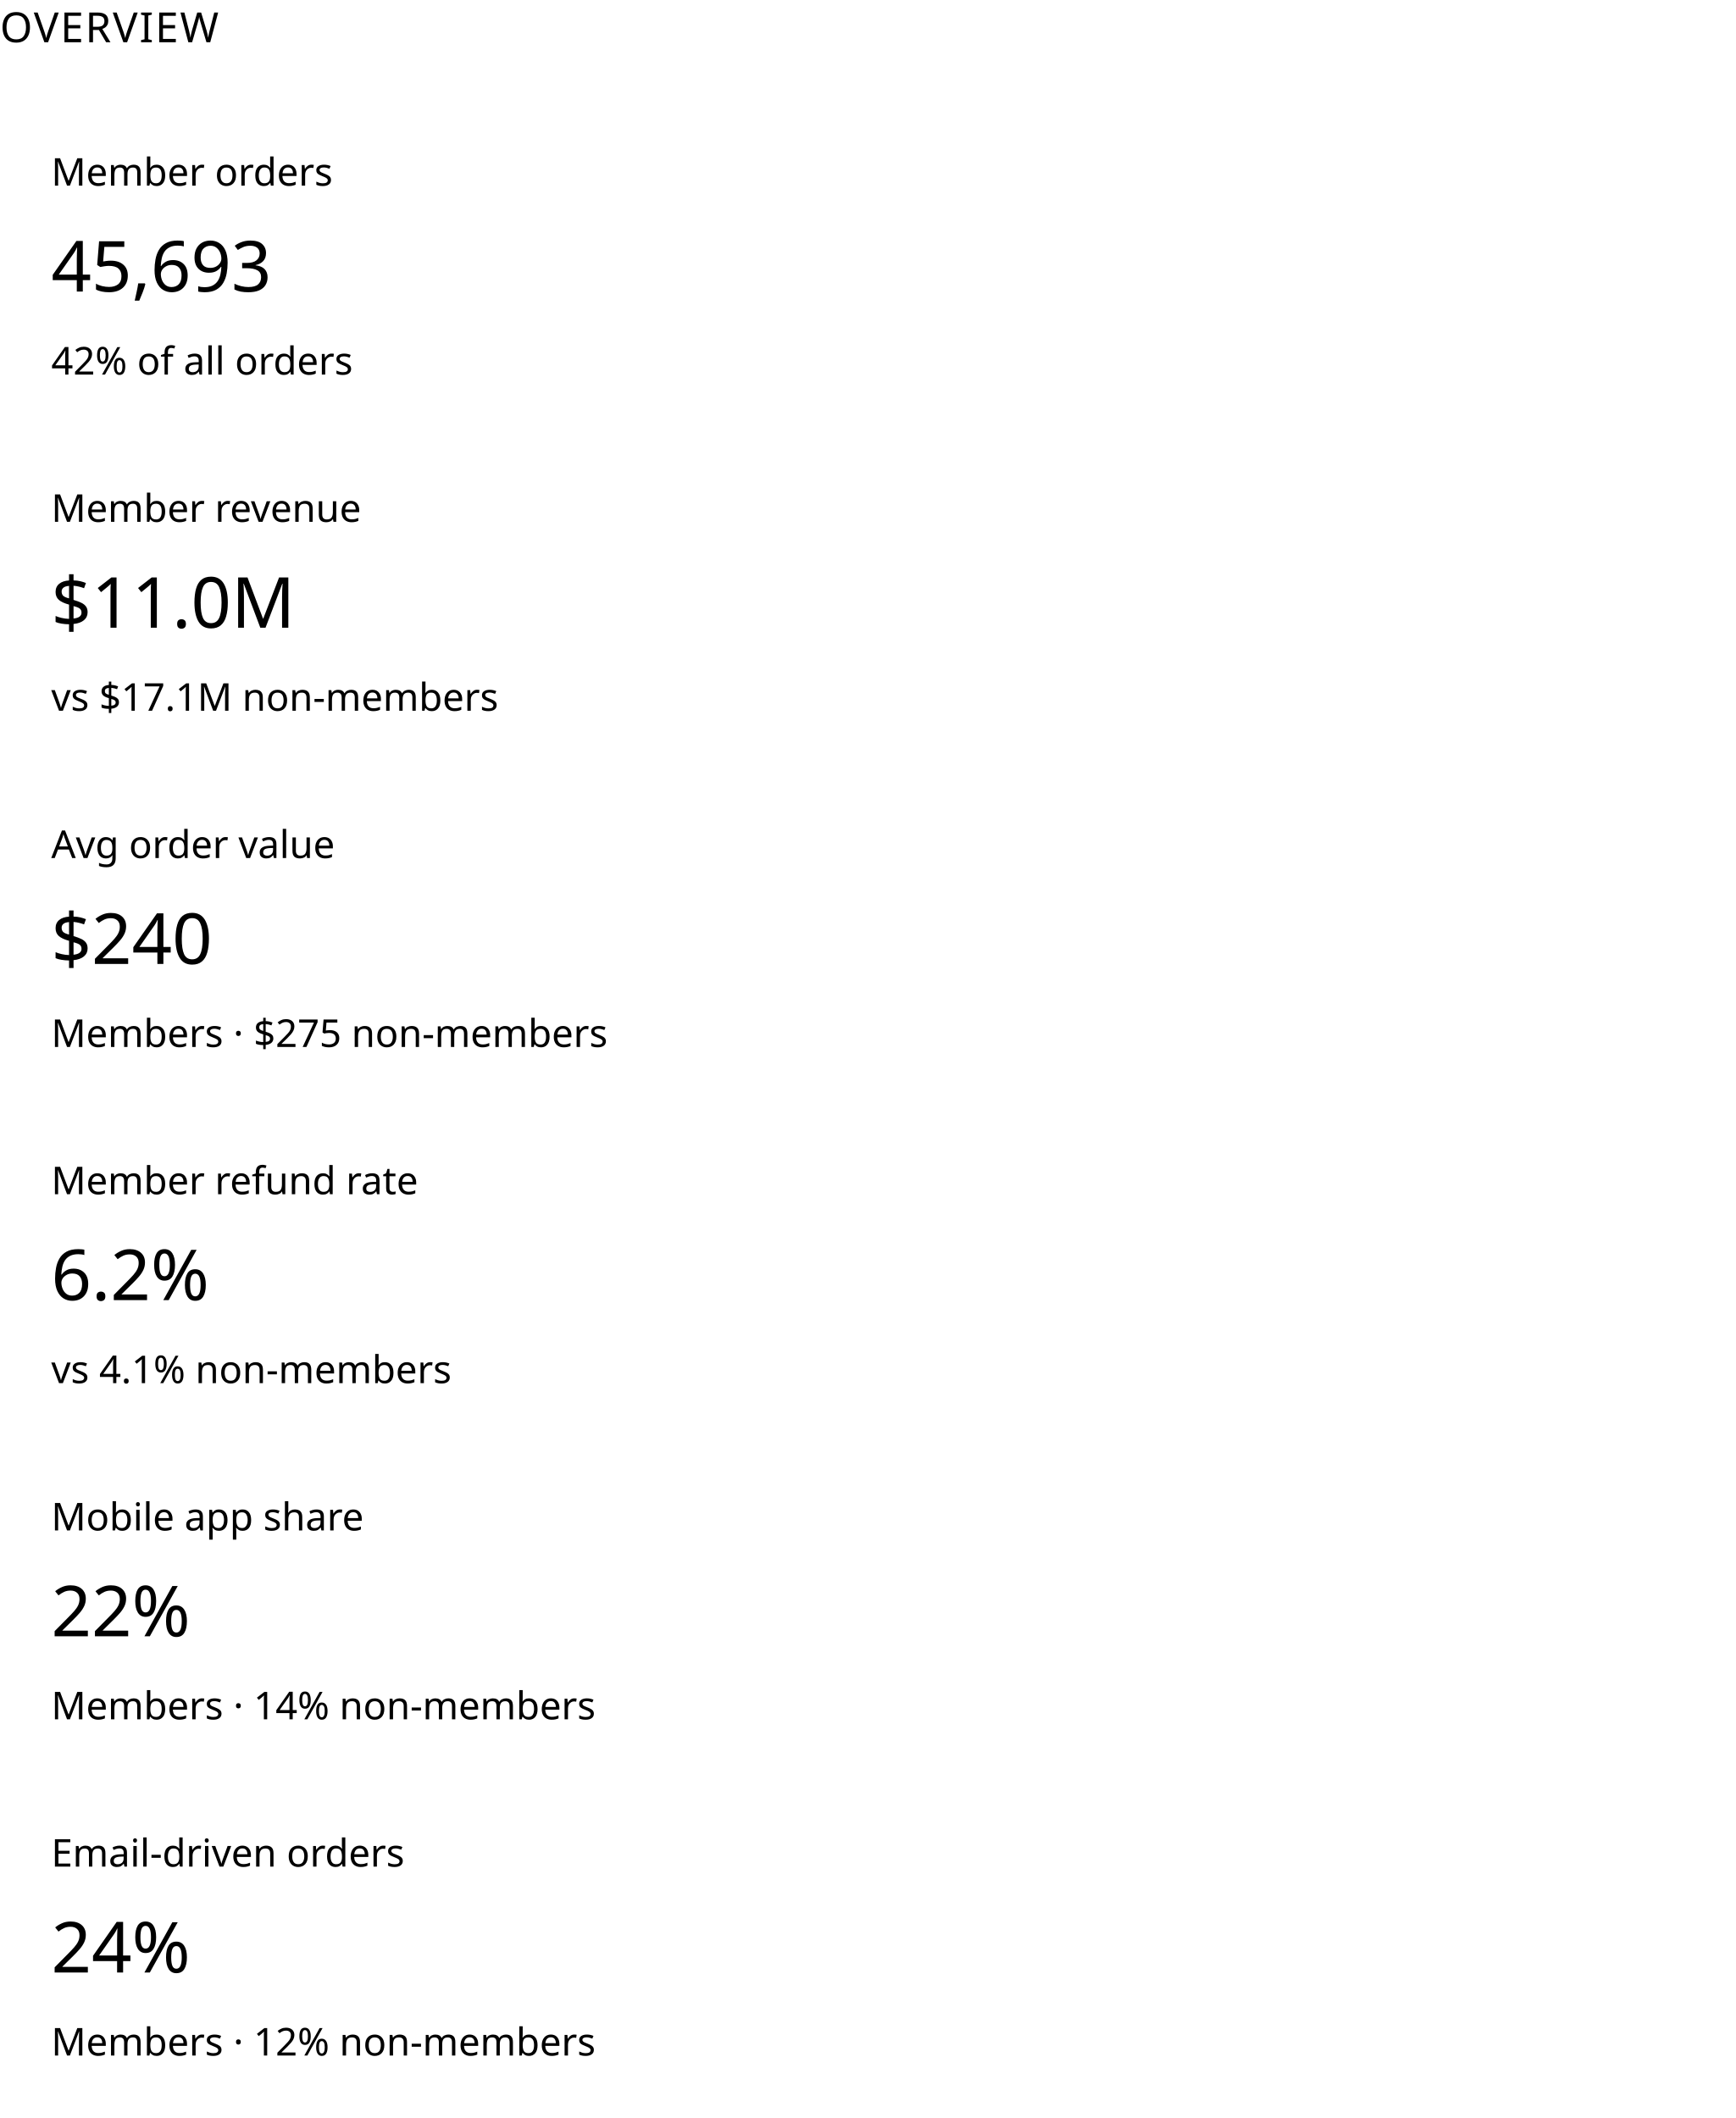
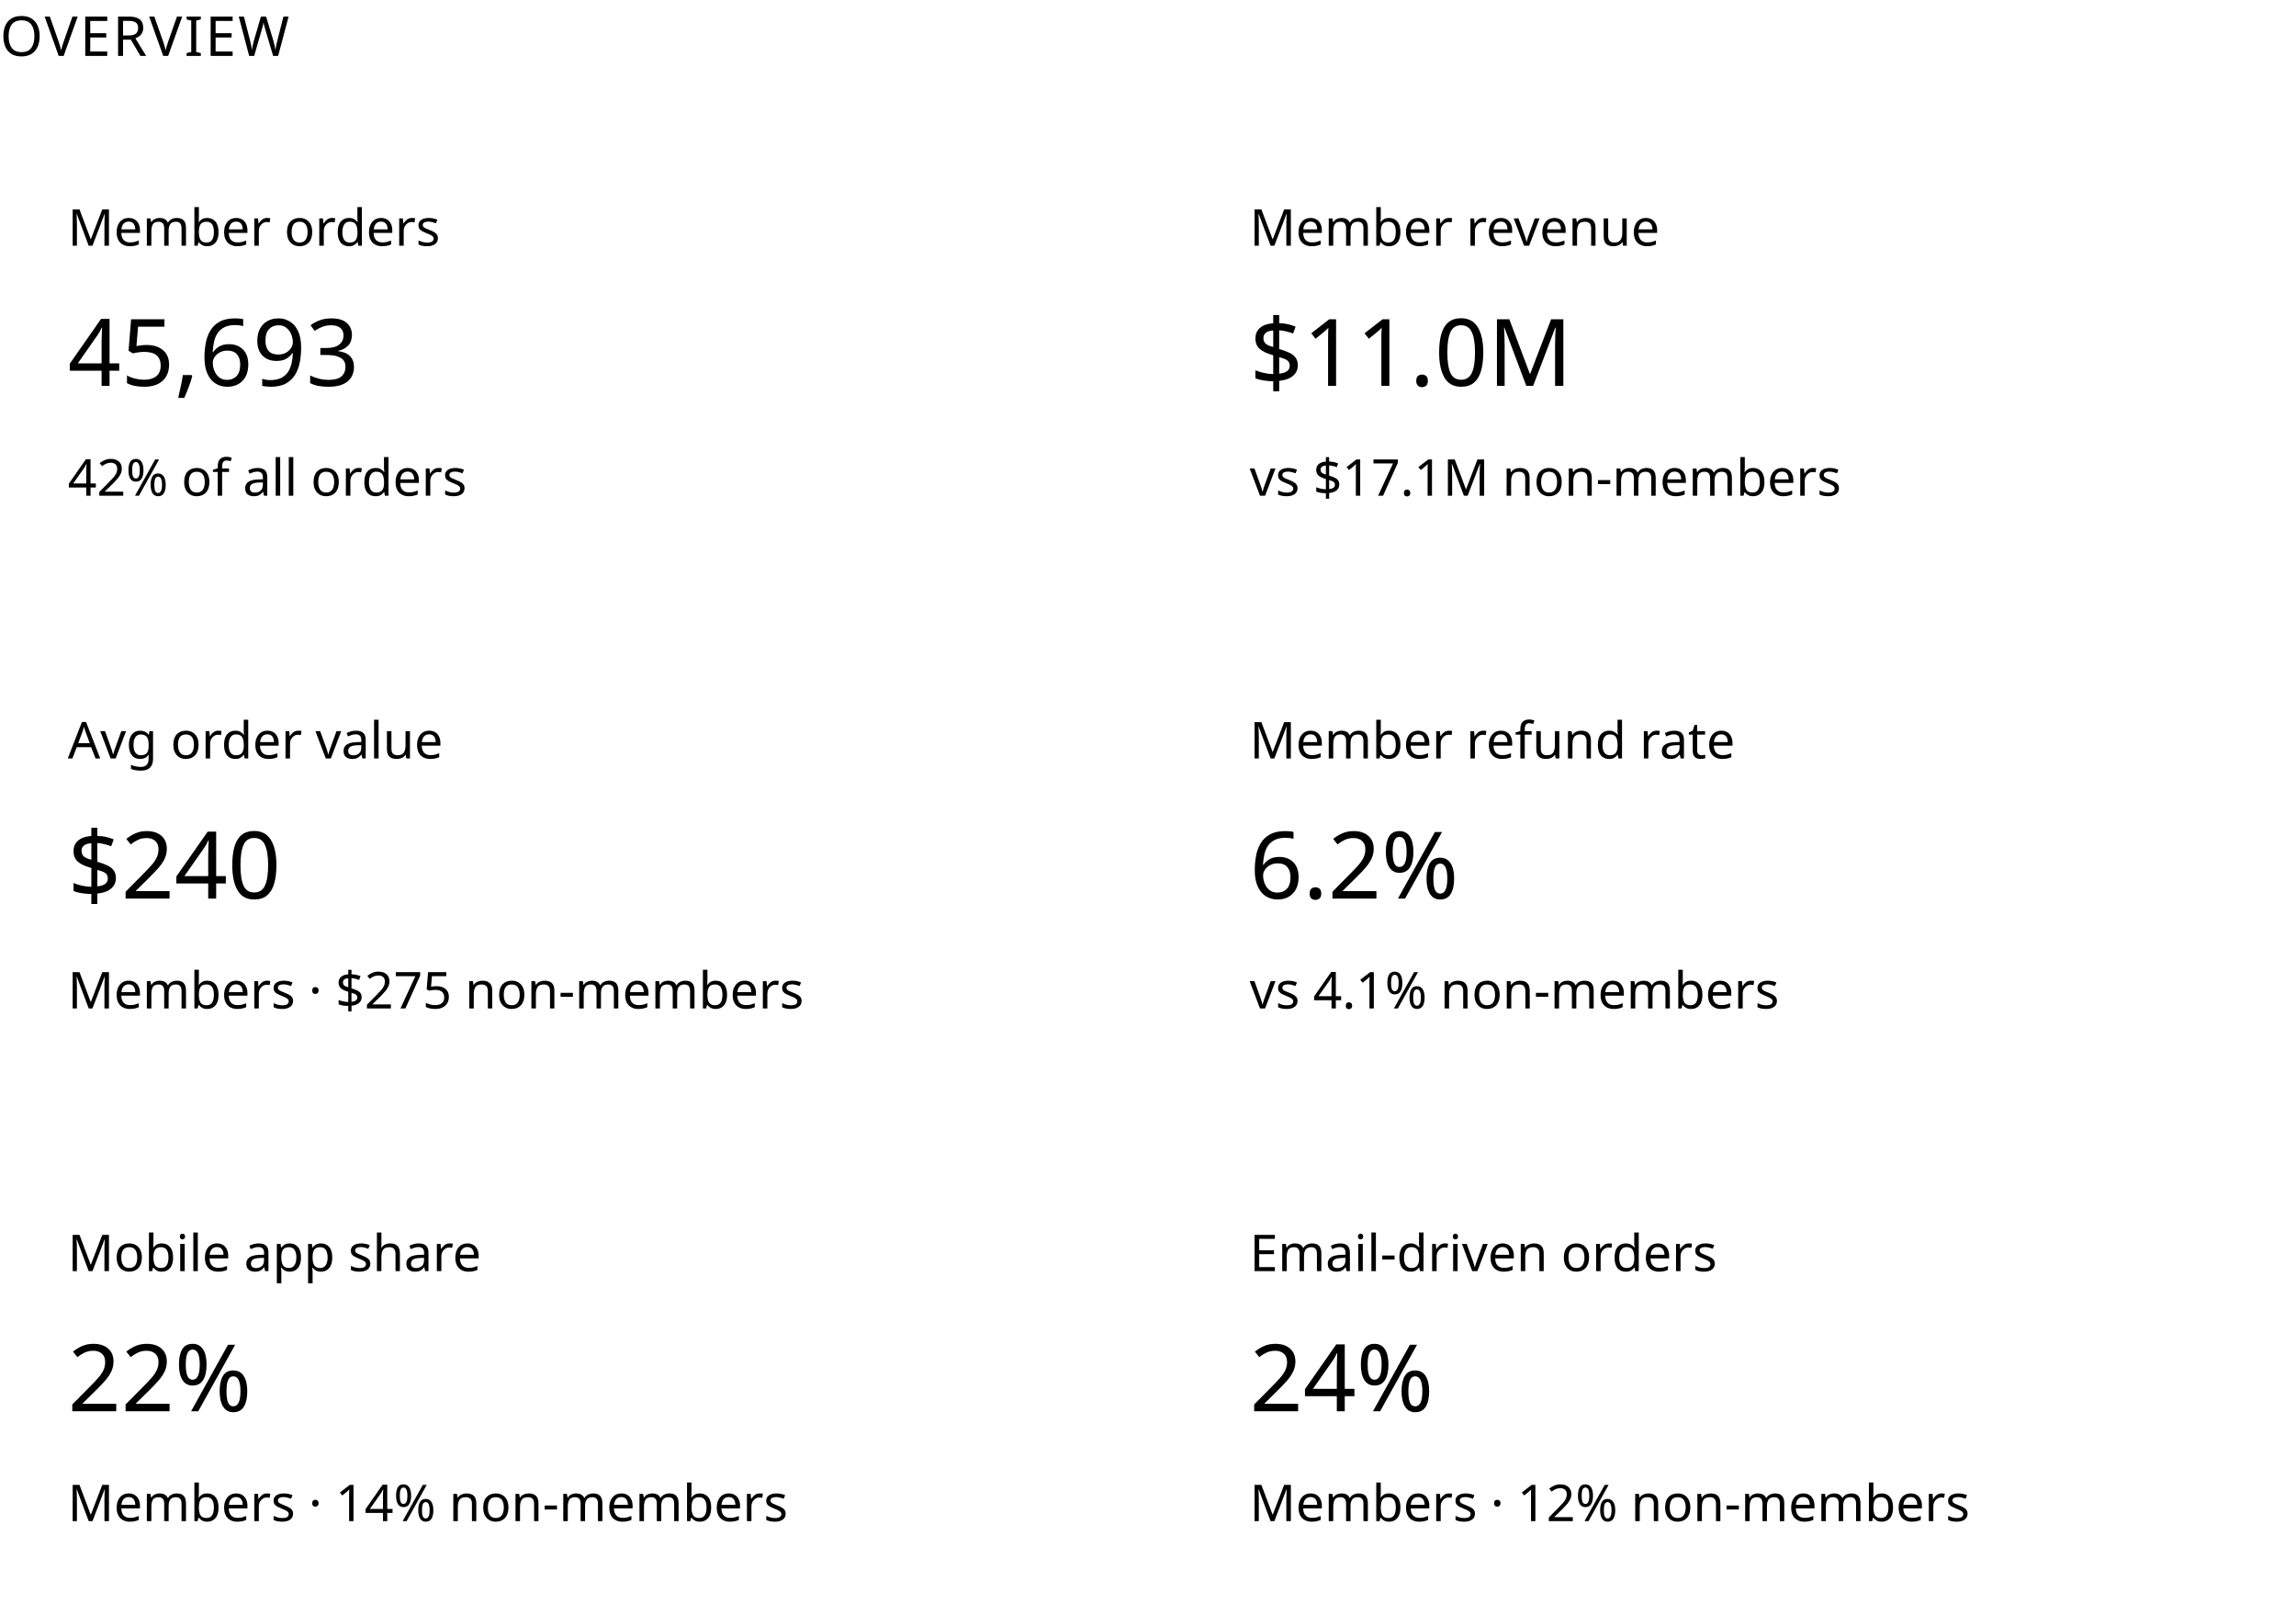
- <svg xmlns="http://www.w3.org/2000/svg" data-stacking-context="true" aria-owns="w-full1" width="542" height="661.5" viewBox="680.5 -52 542 661.5">
+ <svg xmlns="http://www.w3.org/2000/svg" data-stacking-context="true" aria-owns="w-full1" width="542" height="378.5" viewBox="680.5 248 542 378.5">
  <style>@font-face { font-family: __Montserrat_337041; font-style: normal; font-weight: 100; font-display: swap; src: url("https://www.element-to-svg.com/_next/static/media/b1f344208eb4edfe-s.woff2") format("woff2"); unicode-range: U+460-52F, U+1C80-1C8A, U+20B4, U+2DE0-2DFF, U+A640-A69F, U+FE2E-FE2F; }
@font-face { font-family: __Montserrat_337041; font-style: normal; font-weight: 100; font-display: swap; src: url("https://www.element-to-svg.com/_next/static/media/48e2044251ef3125-s.woff2") format("woff2"); unicode-range: U+301, U+400-45F, U+490-491, U+4B0-4B1, U+2116; }
@font-face { font-family: __Montserrat_337041; font-style: normal; font-weight: 100; font-display: swap; src: url("https://www.element-to-svg.com/_next/static/media/bf24a9759715e608-s.woff2") format("woff2"); unicode-range: U+102-103, U+110-111, U+128-129, U+168-169, U+1A0-1A1, U+1AF-1B0, U+300-301, U+303-304, U+308-309, U+323, U+329, U+1EA0-1EF9, U+20AB; }
@font-face { font-family: __Montserrat_337041; font-style: normal; font-weight: 100; font-display: swap; src: url("https://www.element-to-svg.com/_next/static/media/1f173e5e25f3efee-s.woff2") format("woff2"); unicode-range: U+100-2BA, U+2BD-2C5, U+2C7-2CC, U+2CE-2D7, U+2DD-2FF, U+304, U+308, U+329, U+1D00-1DBF, U+1E00-1E9F, U+1EF2-1EFF, U+2020, U+20A0-20AB, U+20AD-20C0, U+2113, U+2C60-2C7F, U+A720-A7FF; }
@font-face { font-family: __Montserrat_337041; font-style: normal; font-weight: 100; font-display: swap; src: url("https://www.element-to-svg.com/_next/static/media/904be59b21bd51cb-s.p.woff2") format("woff2"); unicode-range: U+0-FF, U+131, U+152-153, U+2BB-2BC, U+2C6, U+2DA, U+2DC, U+304, U+308, U+329, U+2000-206F, U+20AC, U+2122, U+2191, U+2193, U+2212, U+2215, U+FEFF, U+FFFD; }
@font-face { font-family: __Montserrat_337041; font-style: normal; font-weight: 200; font-display: swap; src: url("https://www.element-to-svg.com/_next/static/media/b1f344208eb4edfe-s.woff2") format("woff2"); unicode-range: U+460-52F, U+1C80-1C8A, U+20B4, U+2DE0-2DFF, U+A640-A69F, U+FE2E-FE2F; }
@font-face { font-family: __Montserrat_337041; font-style: normal; font-weight: 200; font-display: swap; src: url("https://www.element-to-svg.com/_next/static/media/48e2044251ef3125-s.woff2") format("woff2"); unicode-range: U+301, U+400-45F, U+490-491, U+4B0-4B1, U+2116; }
@font-face { font-family: __Montserrat_337041; font-style: normal; font-weight: 200; font-display: swap; src: url("https://www.element-to-svg.com/_next/static/media/bf24a9759715e608-s.woff2") format("woff2"); unicode-range: U+102-103, U+110-111, U+128-129, U+168-169, U+1A0-1A1, U+1AF-1B0, U+300-301, U+303-304, U+308-309, U+323, U+329, U+1EA0-1EF9, U+20AB; }
@font-face { font-family: __Montserrat_337041; font-style: normal; font-weight: 200; font-display: swap; src: url("https://www.element-to-svg.com/_next/static/media/1f173e5e25f3efee-s.woff2") format("woff2"); unicode-range: U+100-2BA, U+2BD-2C5, U+2C7-2CC, U+2CE-2D7, U+2DD-2FF, U+304, U+308, U+329, U+1D00-1DBF, U+1E00-1E9F, U+1EF2-1EFF, U+2020, U+20A0-20AB, U+20AD-20C0, U+2113, U+2C60-2C7F, U+A720-A7FF; }
@font-face { font-family: __Montserrat_337041; font-style: normal; font-weight: 200; font-display: swap; src: url("https://www.element-to-svg.com/_next/static/media/904be59b21bd51cb-s.p.woff2") format("woff2"); unicode-range: U+0-FF, U+131, U+152-153, U+2BB-2BC, U+2C6, U+2DA, U+2DC, U+304, U+308, U+329, U+2000-206F, U+20AC, U+2122, U+2191, U+2193, U+2212, U+2215, U+FEFF, U+FFFD; }
@font-face { font-family: __Montserrat_337041; font-style: normal; font-weight: 300; font-display: swap; src: url("https://www.element-to-svg.com/_next/static/media/b1f344208eb4edfe-s.woff2") format("woff2"); unicode-range: U+460-52F, U+1C80-1C8A, U+20B4, U+2DE0-2DFF, U+A640-A69F, U+FE2E-FE2F; }
@font-face { font-family: __Montserrat_337041; font-style: normal; font-weight: 300; font-display: swap; src: url("https://www.element-to-svg.com/_next/static/media/48e2044251ef3125-s.woff2") format("woff2"); unicode-range: U+301, U+400-45F, U+490-491, U+4B0-4B1, U+2116; }
@font-face { font-family: __Montserrat_337041; font-style: normal; font-weight: 300; font-display: swap; src: url("https://www.element-to-svg.com/_next/static/media/bf24a9759715e608-s.woff2") format("woff2"); unicode-range: U+102-103, U+110-111, U+128-129, U+168-169, U+1A0-1A1, U+1AF-1B0, U+300-301, U+303-304, U+308-309, U+323, U+329, U+1EA0-1EF9, U+20AB; }
@font-face { font-family: __Montserrat_337041; font-style: normal; font-weight: 300; font-display: swap; src: url("https://www.element-to-svg.com/_next/static/media/1f173e5e25f3efee-s.woff2") format("woff2"); unicode-range: U+100-2BA, U+2BD-2C5, U+2C7-2CC, U+2CE-2D7, U+2DD-2FF, U+304, U+308, U+329, U+1D00-1DBF, U+1E00-1E9F, U+1EF2-1EFF, U+2020, U+20A0-20AB, U+20AD-20C0, U+2113, U+2C60-2C7F, U+A720-A7FF; }
@font-face { font-family: __Montserrat_337041; font-style: normal; font-weight: 300; font-display: swap; src: url("https://www.element-to-svg.com/_next/static/media/904be59b21bd51cb-s.p.woff2") format("woff2"); unicode-range: U+0-FF, U+131, U+152-153, U+2BB-2BC, U+2C6, U+2DA, U+2DC, U+304, U+308, U+329, U+2000-206F, U+20AC, U+2122, U+2191, U+2193, U+2212, U+2215, U+FEFF, U+FFFD; }
@font-face { font-family: __Montserrat_337041; font-style: normal; font-weight: 400; font-display: swap; src: url("https://www.element-to-svg.com/_next/static/media/b1f344208eb4edfe-s.woff2") format("woff2"); unicode-range: U+460-52F, U+1C80-1C8A, U+20B4, U+2DE0-2DFF, U+A640-A69F, U+FE2E-FE2F; }
@font-face { font-family: __Montserrat_337041; font-style: normal; font-weight: 400; font-display: swap; src: url("https://www.element-to-svg.com/_next/static/media/48e2044251ef3125-s.woff2") format("woff2"); unicode-range: U+301, U+400-45F, U+490-491, U+4B0-4B1, U+2116; }
@font-face { font-family: __Montserrat_337041; font-style: normal; font-weight: 400; font-display: swap; src: url("https://www.element-to-svg.com/_next/static/media/bf24a9759715e608-s.woff2") format("woff2"); unicode-range: U+102-103, U+110-111, U+128-129, U+168-169, U+1A0-1A1, U+1AF-1B0, U+300-301, U+303-304, U+308-309, U+323, U+329, U+1EA0-1EF9, U+20AB; }
@font-face { font-family: __Montserrat_337041; font-style: normal; font-weight: 400; font-display: swap; src: url("https://www.element-to-svg.com/_next/static/media/1f173e5e25f3efee-s.woff2") format("woff2"); unicode-range: U+100-2BA, U+2BD-2C5, U+2C7-2CC, U+2CE-2D7, U+2DD-2FF, U+304, U+308, U+329, U+1D00-1DBF, U+1E00-1E9F, U+1EF2-1EFF, U+2020, U+20A0-20AB, U+20AD-20C0, U+2113, U+2C60-2C7F, U+A720-A7FF; }
@font-face { font-family: __Montserrat_337041; font-style: normal; font-weight: 400; font-display: swap; src: url("https://www.element-to-svg.com/_next/static/media/904be59b21bd51cb-s.p.woff2") format("woff2"); unicode-range: U+0-FF, U+131, U+152-153, U+2BB-2BC, U+2C6, U+2DA, U+2DC, U+304, U+308, U+329, U+2000-206F, U+20AC, U+2122, U+2191, U+2193, U+2212, U+2215, U+FEFF, U+FFFD; }
@font-face { font-family: __Montserrat_337041; font-style: normal; font-weight: 500; font-display: swap; src: url("https://www.element-to-svg.com/_next/static/media/b1f344208eb4edfe-s.woff2") format("woff2"); unicode-range: U+460-52F, U+1C80-1C8A, U+20B4, U+2DE0-2DFF, U+A640-A69F, U+FE2E-FE2F; }
@font-face { font-family: __Montserrat_337041; font-style: normal; font-weight: 500; font-display: swap; src: url("https://www.element-to-svg.com/_next/static/media/48e2044251ef3125-s.woff2") format("woff2"); unicode-range: U+301, U+400-45F, U+490-491, U+4B0-4B1, U+2116; }
@font-face { font-family: __Montserrat_337041; font-style: normal; font-weight: 500; font-display: swap; src: url("https://www.element-to-svg.com/_next/static/media/bf24a9759715e608-s.woff2") format("woff2"); unicode-range: U+102-103, U+110-111, U+128-129, U+168-169, U+1A0-1A1, U+1AF-1B0, U+300-301, U+303-304, U+308-309, U+323, U+329, U+1EA0-1EF9, U+20AB; }
@font-face { font-family: __Montserrat_337041; font-style: normal; font-weight: 500; font-display: swap; src: url("https://www.element-to-svg.com/_next/static/media/1f173e5e25f3efee-s.woff2") format("woff2"); unicode-range: U+100-2BA, U+2BD-2C5, U+2C7-2CC, U+2CE-2D7, U+2DD-2FF, U+304, U+308, U+329, U+1D00-1DBF, U+1E00-1E9F, U+1EF2-1EFF, U+2020, U+20A0-20AB, U+20AD-20C0, U+2113, U+2C60-2C7F, U+A720-A7FF; }
@font-face { font-family: __Montserrat_337041; font-style: normal; font-weight: 500; font-display: swap; src: url("https://www.element-to-svg.com/_next/static/media/904be59b21bd51cb-s.p.woff2") format("woff2"); unicode-range: U+0-FF, U+131, U+152-153, U+2BB-2BC, U+2C6, U+2DA, U+2DC, U+304, U+308, U+329, U+2000-206F, U+20AC, U+2122, U+2191, U+2193, U+2212, U+2215, U+FEFF, U+FFFD; }
@font-face { font-family: __Montserrat_337041; font-style: normal; font-weight: 600; font-display: swap; src: url("https://www.element-to-svg.com/_next/static/media/b1f344208eb4edfe-s.woff2") format("woff2"); unicode-range: U+460-52F, U+1C80-1C8A, U+20B4, U+2DE0-2DFF, U+A640-A69F, U+FE2E-FE2F; }
@font-face { font-family: __Montserrat_337041; font-style: normal; font-weight: 600; font-display: swap; src: url("https://www.element-to-svg.com/_next/static/media/48e2044251ef3125-s.woff2") format("woff2"); unicode-range: U+301, U+400-45F, U+490-491, U+4B0-4B1, U+2116; }
@font-face { font-family: __Montserrat_337041; font-style: normal; font-weight: 600; font-display: swap; src: url("https://www.element-to-svg.com/_next/static/media/bf24a9759715e608-s.woff2") format("woff2"); unicode-range: U+102-103, U+110-111, U+128-129, U+168-169, U+1A0-1A1, U+1AF-1B0, U+300-301, U+303-304, U+308-309, U+323, U+329, U+1EA0-1EF9, U+20AB; }
@font-face { font-family: __Montserrat_337041; font-style: normal; font-weight: 600; font-display: swap; src: url("https://www.element-to-svg.com/_next/static/media/1f173e5e25f3efee-s.woff2") format("woff2"); unicode-range: U+100-2BA, U+2BD-2C5, U+2C7-2CC, U+2CE-2D7, U+2DD-2FF, U+304, U+308, U+329, U+1D00-1DBF, U+1E00-1E9F, U+1EF2-1EFF, U+2020, U+20A0-20AB, U+20AD-20C0, U+2113, U+2C60-2C7F, U+A720-A7FF; }
@font-face { font-family: __Montserrat_337041; font-style: normal; font-weight: 600; font-display: swap; src: url("https://www.element-to-svg.com/_next/static/media/904be59b21bd51cb-s.p.woff2") format("woff2"); unicode-range: U+0-FF, U+131, U+152-153, U+2BB-2BC, U+2C6, U+2DA, U+2DC, U+304, U+308, U+329, U+2000-206F, U+20AC, U+2122, U+2191, U+2193, U+2212, U+2215, U+FEFF, U+FFFD; }
@font-face { font-family: __Montserrat_337041; font-style: normal; font-weight: 700; font-display: swap; src: url("https://www.element-to-svg.com/_next/static/media/b1f344208eb4edfe-s.woff2") format("woff2"); unicode-range: U+460-52F, U+1C80-1C8A, U+20B4, U+2DE0-2DFF, U+A640-A69F, U+FE2E-FE2F; }
@font-face { font-family: __Montserrat_337041; font-style: normal; font-weight: 700; font-display: swap; src: url("https://www.element-to-svg.com/_next/static/media/48e2044251ef3125-s.woff2") format("woff2"); unicode-range: U+301, U+400-45F, U+490-491, U+4B0-4B1, U+2116; }
@font-face { font-family: __Montserrat_337041; font-style: normal; font-weight: 700; font-display: swap; src: url("https://www.element-to-svg.com/_next/static/media/bf24a9759715e608-s.woff2") format("woff2"); unicode-range: U+102-103, U+110-111, U+128-129, U+168-169, U+1A0-1A1, U+1AF-1B0, U+300-301, U+303-304, U+308-309, U+323, U+329, U+1EA0-1EF9, U+20AB; }
@font-face { font-family: __Montserrat_337041; font-style: normal; font-weight: 700; font-display: swap; src: url("https://www.element-to-svg.com/_next/static/media/1f173e5e25f3efee-s.woff2") format("woff2"); unicode-range: U+100-2BA, U+2BD-2C5, U+2C7-2CC, U+2CE-2D7, U+2DD-2FF, U+304, U+308, U+329, U+1D00-1DBF, U+1E00-1E9F, U+1EF2-1EFF, U+2020, U+20A0-20AB, U+20AD-20C0, U+2113, U+2C60-2C7F, U+A720-A7FF; }
@font-face { font-family: __Montserrat_337041; font-style: normal; font-weight: 700; font-display: swap; src: url("https://www.element-to-svg.com/_next/static/media/904be59b21bd51cb-s.p.woff2") format("woff2"); unicode-range: U+0-FF, U+131, U+152-153, U+2BB-2BC, U+2C6, U+2DA, U+2DC, U+304, U+308, U+329, U+2000-206F, U+20AC, U+2122, U+2191, U+2193, U+2212, U+2215, U+FEFF, U+FFFD; }
@font-face { font-family: __Montserrat_337041; font-style: normal; font-weight: 800; font-display: swap; src: url("https://www.element-to-svg.com/_next/static/media/b1f344208eb4edfe-s.woff2") format("woff2"); unicode-range: U+460-52F, U+1C80-1C8A, U+20B4, U+2DE0-2DFF, U+A640-A69F, U+FE2E-FE2F; }
@font-face { font-family: __Montserrat_337041; font-style: normal; font-weight: 800; font-display: swap; src: url("https://www.element-to-svg.com/_next/static/media/48e2044251ef3125-s.woff2") format("woff2"); unicode-range: U+301, U+400-45F, U+490-491, U+4B0-4B1, U+2116; }
@font-face { font-family: __Montserrat_337041; font-style: normal; font-weight: 800; font-display: swap; src: url("https://www.element-to-svg.com/_next/static/media/bf24a9759715e608-s.woff2") format("woff2"); unicode-range: U+102-103, U+110-111, U+128-129, U+168-169, U+1A0-1A1, U+1AF-1B0, U+300-301, U+303-304, U+308-309, U+323, U+329, U+1EA0-1EF9, U+20AB; }
@font-face { font-family: __Montserrat_337041; font-style: normal; font-weight: 800; font-display: swap; src: url("https://www.element-to-svg.com/_next/static/media/1f173e5e25f3efee-s.woff2") format("woff2"); unicode-range: U+100-2BA, U+2BD-2C5, U+2C7-2CC, U+2CE-2D7, U+2DD-2FF, U+304, U+308, U+329, U+1D00-1DBF, U+1E00-1E9F, U+1EF2-1EFF, U+2020, U+20A0-20AB, U+20AD-20C0, U+2113, U+2C60-2C7F, U+A720-A7FF; }
@font-face { font-family: __Montserrat_337041; font-style: normal; font-weight: 800; font-display: swap; src: url("https://www.element-to-svg.com/_next/static/media/904be59b21bd51cb-s.p.woff2") format("woff2"); unicode-range: U+0-FF, U+131, U+152-153, U+2BB-2BC, U+2C6, U+2DA, U+2DC, U+304, U+308, U+329, U+2000-206F, U+20AC, U+2122, U+2191, U+2193, U+2212, U+2215, U+FEFF, U+FFFD; }
@font-face { font-family: __Montserrat_337041; font-style: normal; font-weight: 900; font-display: swap; src: url("https://www.element-to-svg.com/_next/static/media/b1f344208eb4edfe-s.woff2") format("woff2"); unicode-range: U+460-52F, U+1C80-1C8A, U+20B4, U+2DE0-2DFF, U+A640-A69F, U+FE2E-FE2F; }
@font-face { font-family: __Montserrat_337041; font-style: normal; font-weight: 900; font-display: swap; src: url("https://www.element-to-svg.com/_next/static/media/48e2044251ef3125-s.woff2") format("woff2"); unicode-range: U+301, U+400-45F, U+490-491, U+4B0-4B1, U+2116; }
@font-face { font-family: __Montserrat_337041; font-style: normal; font-weight: 900; font-display: swap; src: url("https://www.element-to-svg.com/_next/static/media/bf24a9759715e608-s.woff2") format("woff2"); unicode-range: U+102-103, U+110-111, U+128-129, U+168-169, U+1A0-1A1, U+1AF-1B0, U+300-301, U+303-304, U+308-309, U+323, U+329, U+1EA0-1EF9, U+20AB; }
@font-face { font-family: __Montserrat_337041; font-style: normal; font-weight: 900; font-display: swap; src: url("https://www.element-to-svg.com/_next/static/media/1f173e5e25f3efee-s.woff2") format("woff2"); unicode-range: U+100-2BA, U+2BD-2C5, U+2C7-2CC, U+2CE-2D7, U+2DD-2FF, U+304, U+308, U+329, U+1D00-1DBF, U+1E00-1E9F, U+1EF2-1EFF, U+2020, U+20A0-20AB, U+20AD-20C0, U+2113, U+2C60-2C7F, U+A720-A7FF; }
@font-face { font-family: __Montserrat_337041; font-style: normal; font-weight: 900; font-display: swap; src: url("https://www.element-to-svg.com/_next/static/media/904be59b21bd51cb-s.p.woff2") format("woff2"); unicode-range: U+0-FF, U+131, U+152-153, U+2BB-2BC, U+2C6, U+2DA, U+2DC, U+304, U+308, U+329, U+2000-206F, U+20AC, U+2122, U+2191, U+2193, U+2212, U+2215, U+FEFF, U+FFFD; }
@font-face { font-family: __Montserrat_Fallback_337041; src: local("Arial"); ascent-override: 85.79%; descent-override: 22.25%; line-gap-override: 0%; size-adjust: 112.83%; }
@font-face { font-family: __Sora_1822b0; font-style: normal; font-weight: 100; font-display: swap; src: url("https://www.element-to-svg.com/_next/static/media/1d4eaed977255102-s.woff2") format("woff2"); unicode-range: U+100-2BA, U+2BD-2C5, U+2C7-2CC, U+2CE-2D7, U+2DD-2FF, U+304, U+308, U+329, U+1D00-1DBF, U+1E00-1E9F, U+1EF2-1EFF, U+2020, U+20A0-20AB, U+20AD-20C0, U+2113, U+2C60-2C7F, U+A720-A7FF; }
@font-face { font-family: __Sora_1822b0; font-style: normal; font-weight: 100; font-display: swap; src: url("https://www.element-to-svg.com/_next/static/media/f3f7e95f2dbc4fe4-s.p.woff2") format("woff2"); unicode-range: U+0-FF, U+131, U+152-153, U+2BB-2BC, U+2C6, U+2DA, U+2DC, U+304, U+308, U+329, U+2000-206F, U+20AC, U+2122, U+2191, U+2193, U+2212, U+2215, U+FEFF, U+FFFD; }
@font-face { font-family: __Sora_1822b0; font-style: normal; font-weight: 200; font-display: swap; src: url("https://www.element-to-svg.com/_next/static/media/1d4eaed977255102-s.woff2") format("woff2"); unicode-range: U+100-2BA, U+2BD-2C5, U+2C7-2CC, U+2CE-2D7, U+2DD-2FF, U+304, U+308, U+329, U+1D00-1DBF, U+1E00-1E9F, U+1EF2-1EFF, U+2020, U+20A0-20AB, U+20AD-20C0, U+2113, U+2C60-2C7F, U+A720-A7FF; }
@font-face { font-family: __Sora_1822b0; font-style: normal; font-weight: 200; font-display: swap; src: url("https://www.element-to-svg.com/_next/static/media/f3f7e95f2dbc4fe4-s.p.woff2") format("woff2"); unicode-range: U+0-FF, U+131, U+152-153, U+2BB-2BC, U+2C6, U+2DA, U+2DC, U+304, U+308, U+329, U+2000-206F, U+20AC, U+2122, U+2191, U+2193, U+2212, U+2215, U+FEFF, U+FFFD; }
@font-face { font-family: __Sora_1822b0; font-style: normal; font-weight: 300; font-display: swap; src: url("https://www.element-to-svg.com/_next/static/media/1d4eaed977255102-s.woff2") format("woff2"); unicode-range: U+100-2BA, U+2BD-2C5, U+2C7-2CC, U+2CE-2D7, U+2DD-2FF, U+304, U+308, U+329, U+1D00-1DBF, U+1E00-1E9F, U+1EF2-1EFF, U+2020, U+20A0-20AB, U+20AD-20C0, U+2113, U+2C60-2C7F, U+A720-A7FF; }
@font-face { font-family: __Sora_1822b0; font-style: normal; font-weight: 300; font-display: swap; src: url("https://www.element-to-svg.com/_next/static/media/f3f7e95f2dbc4fe4-s.p.woff2") format("woff2"); unicode-range: U+0-FF, U+131, U+152-153, U+2BB-2BC, U+2C6, U+2DA, U+2DC, U+304, U+308, U+329, U+2000-206F, U+20AC, U+2122, U+2191, U+2193, U+2212, U+2215, U+FEFF, U+FFFD; }
@font-face { font-family: __Sora_1822b0; font-style: normal; font-weight: 400; font-display: swap; src: url("https://www.element-to-svg.com/_next/static/media/1d4eaed977255102-s.woff2") format("woff2"); unicode-range: U+100-2BA, U+2BD-2C5, U+2C7-2CC, U+2CE-2D7, U+2DD-2FF, U+304, U+308, U+329, U+1D00-1DBF, U+1E00-1E9F, U+1EF2-1EFF, U+2020, U+20A0-20AB, U+20AD-20C0, U+2113, U+2C60-2C7F, U+A720-A7FF; }
@font-face { font-family: __Sora_1822b0; font-style: normal; font-weight: 400; font-display: swap; src: url("https://www.element-to-svg.com/_next/static/media/f3f7e95f2dbc4fe4-s.p.woff2") format("woff2"); unicode-range: U+0-FF, U+131, U+152-153, U+2BB-2BC, U+2C6, U+2DA, U+2DC, U+304, U+308, U+329, U+2000-206F, U+20AC, U+2122, U+2191, U+2193, U+2212, U+2215, U+FEFF, U+FFFD; }
@font-face { font-family: __Sora_1822b0; font-style: normal; font-weight: 500; font-display: swap; src: url("https://www.element-to-svg.com/_next/static/media/1d4eaed977255102-s.woff2") format("woff2"); unicode-range: U+100-2BA, U+2BD-2C5, U+2C7-2CC, U+2CE-2D7, U+2DD-2FF, U+304, U+308, U+329, U+1D00-1DBF, U+1E00-1E9F, U+1EF2-1EFF, U+2020, U+20A0-20AB, U+20AD-20C0, U+2113, U+2C60-2C7F, U+A720-A7FF; }
@font-face { font-family: __Sora_1822b0; font-style: normal; font-weight: 500; font-display: swap; src: url("https://www.element-to-svg.com/_next/static/media/f3f7e95f2dbc4fe4-s.p.woff2") format("woff2"); unicode-range: U+0-FF, U+131, U+152-153, U+2BB-2BC, U+2C6, U+2DA, U+2DC, U+304, U+308, U+329, U+2000-206F, U+20AC, U+2122, U+2191, U+2193, U+2212, U+2215, U+FEFF, U+FFFD; }
@font-face { font-family: __Sora_1822b0; font-style: normal; font-weight: 600; font-display: swap; src: url("https://www.element-to-svg.com/_next/static/media/1d4eaed977255102-s.woff2") format("woff2"); unicode-range: U+100-2BA, U+2BD-2C5, U+2C7-2CC, U+2CE-2D7, U+2DD-2FF, U+304, U+308, U+329, U+1D00-1DBF, U+1E00-1E9F, U+1EF2-1EFF, U+2020, U+20A0-20AB, U+20AD-20C0, U+2113, U+2C60-2C7F, U+A720-A7FF; }
@font-face { font-family: __Sora_1822b0; font-style: normal; font-weight: 600; font-display: swap; src: url("https://www.element-to-svg.com/_next/static/media/f3f7e95f2dbc4fe4-s.p.woff2") format("woff2"); unicode-range: U+0-FF, U+131, U+152-153, U+2BB-2BC, U+2C6, U+2DA, U+2DC, U+304, U+308, U+329, U+2000-206F, U+20AC, U+2122, U+2191, U+2193, U+2212, U+2215, U+FEFF, U+FFFD; }
@font-face { font-family: __Sora_1822b0; font-style: normal; font-weight: 700; font-display: swap; src: url("https://www.element-to-svg.com/_next/static/media/1d4eaed977255102-s.woff2") format("woff2"); unicode-range: U+100-2BA, U+2BD-2C5, U+2C7-2CC, U+2CE-2D7, U+2DD-2FF, U+304, U+308, U+329, U+1D00-1DBF, U+1E00-1E9F, U+1EF2-1EFF, U+2020, U+20A0-20AB, U+20AD-20C0, U+2113, U+2C60-2C7F, U+A720-A7FF; }
@font-face { font-family: __Sora_1822b0; font-style: normal; font-weight: 700; font-display: swap; src: url("https://www.element-to-svg.com/_next/static/media/f3f7e95f2dbc4fe4-s.p.woff2") format("woff2"); unicode-range: U+0-FF, U+131, U+152-153, U+2BB-2BC, U+2C6, U+2DA, U+2DC, U+304, U+308, U+329, U+2000-206F, U+20AC, U+2122, U+2191, U+2193, U+2212, U+2215, U+FEFF, U+FFFD; }
@font-face { font-family: __Sora_1822b0; font-style: normal; font-weight: 800; font-display: swap; src: url("https://www.element-to-svg.com/_next/static/media/1d4eaed977255102-s.woff2") format("woff2"); unicode-range: U+100-2BA, U+2BD-2C5, U+2C7-2CC, U+2CE-2D7, U+2DD-2FF, U+304, U+308, U+329, U+1D00-1DBF, U+1E00-1E9F, U+1EF2-1EFF, U+2020, U+20A0-20AB, U+20AD-20C0, U+2113, U+2C60-2C7F, U+A720-A7FF; }
@font-face { font-family: __Sora_1822b0; font-style: normal; font-weight: 800; font-display: swap; src: url("https://www.element-to-svg.com/_next/static/media/f3f7e95f2dbc4fe4-s.p.woff2") format("woff2"); unicode-range: U+0-FF, U+131, U+152-153, U+2BB-2BC, U+2C6, U+2DA, U+2DC, U+304, U+308, U+329, U+2000-206F, U+20AC, U+2122, U+2191, U+2193, U+2212, U+2215, U+FEFF, U+FFFD; }
@font-face { font-family: __Sora_Fallback_1822b0; src: local("Arial"); ascent-override: 85.29%; descent-override: 25.5%; line-gap-override: 0%; size-adjust: 113.73%; }
</style>
  <g data-stacking-layer="rootBackgroundAndBorders" />
  <g data-stacking-layer="childStackingContextsWithNegativeStackLevels" />
  <g data-stacking-layer="inFlowNonInlineNonPositionedDescendants" />
  <g data-stacking-layer="nonPositionedFloats" />
  <g data-stacking-layer="inFlowInlineLevelNonPositionedDescendants" />
  <g data-stacking-layer="childStackingContextsWithStackLevelZeroAndPositionedDescendantsWithStackLevelZero" />
  <g data-stacking-layer="childStackingContextsWithPositiveStackLevels" />
-   <g data-tag="div" id="w-full1" class="w-full" data-z-index="auto" data-stacking-context="true" aria-owns="style1 section-title1 metric-grid1">
+   <g data-tag="div" id="w-full1" class="w-full" data-z-index="auto" data-stacking-context="true" aria-owns="style1 section-title1 two-col1">
    <g data-tag="style" id="style1" data-z-index="auto" data-stacking-context="true" />
    <g data-tag="p" id="section-title1" class="section-title" data-z-index="auto" data-stacking-context="true">
      <text color="rgb(0, 0, 0)" dominant-baseline="text-after-edge" font-family="__Montserrat_337041, __Montserrat_Fallback_337041" font-size="13px" font-size-adjust="none" font-stretch="100%" font-style="normal" font-variant="normal" font-weight="500" direction="ltr" letter-spacing="0.52px" text-decoration="none" text-anchor="start" text-rendering="auto" unicode-bidi="isolate" word-spacing="0px" writing-mode="horizontal-tb" user-select="auto" fill="rgb(0, 0, 0)">
-         <tspan xml:space="preserve" x="680.5" y="-35" textLength="78.344" lengthAdjust="spacingAndGlyphs">OVERVIEW</tspan>
+         <tspan xml:space="preserve" x="680.5" y="265" textLength="78.344" lengthAdjust="spacingAndGlyphs">OVERVIEW</tspan>
      </text>
    </g>
-     <g data-tag="div" id="metric-grid1" class="metric-grid" data-z-index="auto" data-stacking-context="true" aria-owns="metric1 metric2 metric3 metric4 metric5 metric6">
+     <g data-tag="div" id="two-col1" class="two-col" data-z-index="auto" data-stacking-context="true" aria-owns="metric1 metric2 metric3 metric4 metric5 metric6">
      <g data-tag="div" id="metric1" class="metric" data-z-index="auto" data-stacking-context="true" aria-owns="label1 value1 sub1">
        <g data-tag="p" id="label1" class="label" data-z-index="auto" data-stacking-context="true">
          <text color="rgb(0, 0, 0)" dominant-baseline="text-after-edge" font-family="__Montserrat_337041, __Montserrat_Fallback_337041" font-size="12px" font-size-adjust="none" font-stretch="100%" font-style="normal" font-variant="normal" font-weight="400" direction="ltr" letter-spacing="normal" text-decoration="none" text-anchor="start" text-rendering="auto" unicode-bidi="isolate" word-spacing="0px" writing-mode="horizontal-tb" user-select="auto" fill="rgb(0, 0, 0)">
-             <tspan xml:space="preserve" x="696.5" y="9.5" textLength="93" lengthAdjust="spacingAndGlyphs">Member orders</tspan>
+             <tspan xml:space="preserve" x="696.5" y="309.5" textLength="93" lengthAdjust="spacingAndGlyphs">Member orders</tspan>
          </text>
        </g>
        <g data-tag="p" id="value1" class="value" data-z-index="auto" data-stacking-context="true">
          <text color="rgb(0, 0, 0)" dominant-baseline="text-after-edge" font-family="__Montserrat_337041, __Montserrat_Fallback_337041" font-size="22px" font-size-adjust="none" font-stretch="100%" font-style="normal" font-variant="normal" font-weight="500" direction="ltr" letter-spacing="normal" text-decoration="none" text-anchor="start" text-rendering="auto" unicode-bidi="isolate" word-spacing="0px" writing-mode="horizontal-tb" user-select="auto" fill="rgb(0, 0, 0)">
-             <tspan xml:space="preserve" x="696.5" y="45.5" textLength="71.578" lengthAdjust="spacingAndGlyphs">45,693</tspan>
+             <tspan xml:space="preserve" x="696.5" y="345.5" textLength="71.578" lengthAdjust="spacingAndGlyphs">45,693</tspan>
          </text>
        </g>
        <g data-tag="p" id="sub1" class="sub" data-z-index="auto" data-stacking-context="true">
          <text color="rgb(0, 0, 0)" dominant-baseline="text-after-edge" font-family="__Montserrat_337041, __Montserrat_Fallback_337041" font-size="12px" font-size-adjust="none" font-stretch="100%" font-style="normal" font-variant="normal" font-weight="400" direction="ltr" letter-spacing="normal" text-decoration="none" text-anchor="start" text-rendering="auto" unicode-bidi="isolate" word-spacing="0px" writing-mode="horizontal-tb" user-select="auto" fill="rgb(0, 0, 0)">
-             <tspan xml:space="preserve" x="696.5" y="68.5" textLength="97.562" lengthAdjust="spacingAndGlyphs">42% of all orders</tspan>
+             <tspan xml:space="preserve" x="696.5" y="368.5" textLength="97.562" lengthAdjust="spacingAndGlyphs">42% of all orders</tspan>
          </text>
        </g>
      </g>
      <g data-tag="div" id="metric2" class="metric" data-z-index="auto" data-stacking-context="true" aria-owns="label2 value2 sub2">
        <g data-tag="p" id="label2" class="label" data-z-index="auto" data-stacking-context="true">
          <text color="rgb(0, 0, 0)" dominant-baseline="text-after-edge" font-family="__Montserrat_337041, __Montserrat_Fallback_337041" font-size="12px" font-size-adjust="none" font-stretch="100%" font-style="normal" font-variant="normal" font-weight="400" direction="ltr" letter-spacing="normal" text-decoration="none" text-anchor="start" text-rendering="auto" unicode-bidi="isolate" word-spacing="0px" writing-mode="horizontal-tb" user-select="auto" fill="rgb(0, 0, 0)">
-             <tspan xml:space="preserve" x="696.5" y="114.5" textLength="103.578" lengthAdjust="spacingAndGlyphs">Member revenue</tspan>
+             <tspan xml:space="preserve" x="975.5" y="309.5" textLength="103.578" lengthAdjust="spacingAndGlyphs">Member revenue</tspan>
          </text>
        </g>
        <g data-tag="p" id="value2" class="value" data-z-index="auto" data-stacking-context="true">
          <text color="rgb(0, 0, 0)" dominant-baseline="text-after-edge" font-family="__Montserrat_337041, __Montserrat_Fallback_337041" font-size="22px" font-size-adjust="none" font-stretch="100%" font-style="normal" font-variant="normal" font-weight="500" direction="ltr" letter-spacing="normal" text-decoration="none" text-anchor="start" text-rendering="auto" unicode-bidi="isolate" word-spacing="0px" writing-mode="horizontal-tb" user-select="auto" fill="rgb(0, 0, 0)">
-             <tspan xml:space="preserve" x="696.5" y="150.5" textLength="70.156" lengthAdjust="spacingAndGlyphs">$11.0M</tspan>
+             <tspan xml:space="preserve" x="975.5" y="345.5" textLength="70.156" lengthAdjust="spacingAndGlyphs">$11.0M</tspan>
          </text>
        </g>
        <g data-tag="p" id="sub2" class="sub" data-z-index="auto" data-stacking-context="true">
          <text color="rgb(0, 0, 0)" dominant-baseline="text-after-edge" font-family="__Montserrat_337041, __Montserrat_Fallback_337041" font-size="12px" font-size-adjust="none" font-stretch="100%" font-style="normal" font-variant="normal" font-weight="400" direction="ltr" letter-spacing="normal" text-decoration="none" text-anchor="start" text-rendering="auto" unicode-bidi="isolate" word-spacing="0px" writing-mode="horizontal-tb" user-select="auto" fill="rgb(0, 0, 0)">
-             <tspan xml:space="preserve" x="696.5" y="173.5" textLength="141.875" lengthAdjust="spacingAndGlyphs">vs $17.1M non-members</tspan>
+             <tspan xml:space="preserve" x="975.5" y="368.5" textLength="141.875" lengthAdjust="spacingAndGlyphs">vs $17.1M non-members</tspan>
          </text>
        </g>
      </g>
      <g data-tag="div" id="metric3" class="metric" data-z-index="auto" data-stacking-context="true" aria-owns="label3 value3 sub3">
        <g data-tag="p" id="label3" class="label" data-z-index="auto" data-stacking-context="true">
          <text color="rgb(0, 0, 0)" dominant-baseline="text-after-edge" font-family="__Montserrat_337041, __Montserrat_Fallback_337041" font-size="12px" font-size-adjust="none" font-stretch="100%" font-style="normal" font-variant="normal" font-weight="400" direction="ltr" letter-spacing="normal" text-decoration="none" text-anchor="start" text-rendering="auto" unicode-bidi="isolate" word-spacing="0px" writing-mode="horizontal-tb" user-select="auto" fill="rgb(0, 0, 0)">
-             <tspan xml:space="preserve" x="696.5" y="219.5" textLength="93.406" lengthAdjust="spacingAndGlyphs">Avg order value</tspan>
+             <tspan xml:space="preserve" x="696.5" y="430.5" textLength="93.406" lengthAdjust="spacingAndGlyphs">Avg order value</tspan>
          </text>
        </g>
        <g data-tag="p" id="value3" class="value" data-z-index="auto" data-stacking-context="true">
          <text color="rgb(0, 0, 0)" dominant-baseline="text-after-edge" font-family="__Montserrat_337041, __Montserrat_Fallback_337041" font-size="22px" font-size-adjust="none" font-stretch="100%" font-style="normal" font-variant="normal" font-weight="500" direction="ltr" letter-spacing="normal" text-decoration="none" text-anchor="start" text-rendering="auto" unicode-bidi="isolate" word-spacing="0px" writing-mode="horizontal-tb" user-select="auto" fill="rgb(0, 0, 0)">
-             <tspan xml:space="preserve" x="696.5" y="255.5" textLength="55.266" lengthAdjust="spacingAndGlyphs">$240</tspan>
+             <tspan xml:space="preserve" x="696.5" y="466.5" textLength="55.266" lengthAdjust="spacingAndGlyphs">$240</tspan>
          </text>
        </g>
        <g data-tag="p" id="sub3" class="sub" data-z-index="auto" data-stacking-context="true">
          <text color="rgb(0, 0, 0)" dominant-baseline="text-after-edge" font-family="__Montserrat_337041, __Montserrat_Fallback_337041" font-size="12px" font-size-adjust="none" font-stretch="100%" font-style="normal" font-variant="normal" font-weight="400" direction="ltr" letter-spacing="normal" text-decoration="none" text-anchor="start" text-rendering="auto" unicode-bidi="isolate" word-spacing="0px" writing-mode="horizontal-tb" user-select="auto" fill="rgb(0, 0, 0)">
-             <tspan xml:space="preserve" x="696.5" y="278.5" textLength="184.797" lengthAdjust="spacingAndGlyphs">Members · $275 non-members</tspan>
+             <tspan xml:space="preserve" x="696.5" y="489.5" textLength="184.797" lengthAdjust="spacingAndGlyphs">Members · $275 non-members</tspan>
          </text>
        </g>
      </g>
      <g data-tag="div" id="metric4" class="metric" data-z-index="auto" data-stacking-context="true" aria-owns="label4 value4 sub4">
        <g data-tag="p" id="label4" class="label" data-z-index="auto" data-stacking-context="true">
          <text color="rgb(0, 0, 0)" dominant-baseline="text-after-edge" font-family="__Montserrat_337041, __Montserrat_Fallback_337041" font-size="12px" font-size-adjust="none" font-stretch="100%" font-style="normal" font-variant="normal" font-weight="400" direction="ltr" letter-spacing="normal" text-decoration="none" text-anchor="start" text-rendering="auto" unicode-bidi="isolate" word-spacing="0px" writing-mode="horizontal-tb" user-select="auto" fill="rgb(0, 0, 0)">
-             <tspan xml:space="preserve" x="696.5" y="324.5" textLength="121.516" lengthAdjust="spacingAndGlyphs">Member refund rate</tspan>
+             <tspan xml:space="preserve" x="975.5" y="430.5" textLength="121.516" lengthAdjust="spacingAndGlyphs">Member refund rate</tspan>
          </text>
        </g>
        <g data-tag="p" id="value4" class="value" data-z-index="auto" data-stacking-context="true">
          <text color="rgb(0, 0, 0)" dominant-baseline="text-after-edge" font-family="__Montserrat_337041, __Montserrat_Fallback_337041" font-size="22px" font-size-adjust="none" font-stretch="100%" font-style="normal" font-variant="normal" font-weight="500" direction="ltr" letter-spacing="normal" text-decoration="none" text-anchor="start" text-rendering="auto" unicode-bidi="isolate" word-spacing="0px" writing-mode="horizontal-tb" user-select="auto" fill="rgb(0, 0, 0)">
-             <tspan xml:space="preserve" x="696.5" y="360.5" textLength="50.406" lengthAdjust="spacingAndGlyphs">6.2%</tspan>
+             <tspan xml:space="preserve" x="975.5" y="466.5" textLength="50.406" lengthAdjust="spacingAndGlyphs">6.2%</tspan>
          </text>
        </g>
        <g data-tag="p" id="sub4" class="sub" data-z-index="auto" data-stacking-context="true">
          <text color="rgb(0, 0, 0)" dominant-baseline="text-after-edge" font-family="__Montserrat_337041, __Montserrat_Fallback_337041" font-size="12px" font-size-adjust="none" font-stretch="100%" font-style="normal" font-variant="normal" font-weight="400" direction="ltr" letter-spacing="normal" text-decoration="none" text-anchor="start" text-rendering="auto" unicode-bidi="isolate" word-spacing="0px" writing-mode="horizontal-tb" user-select="auto" fill="rgb(0, 0, 0)">
-             <tspan xml:space="preserve" x="696.5" y="383.5" textLength="130.5" lengthAdjust="spacingAndGlyphs">vs 4.1% non-members</tspan>
+             <tspan xml:space="preserve" x="975.5" y="489.5" textLength="130.5" lengthAdjust="spacingAndGlyphs">vs 4.1% non-members</tspan>
          </text>
        </g>
      </g>
      <g data-tag="div" id="metric5" class="metric" data-z-index="auto" data-stacking-context="true" aria-owns="label5 value5 sub5">
        <g data-tag="p" id="label5" class="label" data-z-index="auto" data-stacking-context="true">
          <text color="rgb(0, 0, 0)" dominant-baseline="text-after-edge" font-family="__Montserrat_337041, __Montserrat_Fallback_337041" font-size="12px" font-size-adjust="none" font-stretch="100%" font-style="normal" font-variant="normal" font-weight="400" direction="ltr" letter-spacing="normal" text-decoration="none" text-anchor="start" text-rendering="auto" unicode-bidi="isolate" word-spacing="0px" writing-mode="horizontal-tb" user-select="auto" fill="rgb(0, 0, 0)">
-             <tspan xml:space="preserve" x="696.5" y="429.5" textLength="103.422" lengthAdjust="spacingAndGlyphs">Mobile app share</tspan>
+             <tspan xml:space="preserve" x="696.5" y="551.5" textLength="103.422" lengthAdjust="spacingAndGlyphs">Mobile app share</tspan>
          </text>
        </g>
        <g data-tag="p" id="value5" class="value" data-z-index="auto" data-stacking-context="true">
          <text color="rgb(0, 0, 0)" dominant-baseline="text-after-edge" font-family="__Montserrat_337041, __Montserrat_Fallback_337041" font-size="22px" font-size-adjust="none" font-stretch="100%" font-style="normal" font-variant="normal" font-weight="500" direction="ltr" letter-spacing="normal" text-decoration="none" text-anchor="start" text-rendering="auto" unicode-bidi="isolate" word-spacing="0px" writing-mode="horizontal-tb" user-select="auto" fill="rgb(0, 0, 0)">
-             <tspan xml:space="preserve" x="696.5" y="465.5" textLength="44.031" lengthAdjust="spacingAndGlyphs">22%</tspan>
+             <tspan xml:space="preserve" x="696.5" y="587.5" textLength="44.031" lengthAdjust="spacingAndGlyphs">22%</tspan>
          </text>
        </g>
        <g data-tag="p" id="sub5" class="sub" data-z-index="auto" data-stacking-context="true">
          <text color="rgb(0, 0, 0)" dominant-baseline="text-after-edge" font-family="__Montserrat_337041, __Montserrat_Fallback_337041" font-size="12px" font-size-adjust="none" font-stretch="100%" font-style="normal" font-variant="normal" font-weight="400" direction="ltr" letter-spacing="normal" text-decoration="none" text-anchor="start" text-rendering="auto" unicode-bidi="isolate" word-spacing="0px" writing-mode="horizontal-tb" user-select="auto" fill="rgb(0, 0, 0)">
-             <tspan xml:space="preserve" x="696.5" y="488.5" textLength="178.859" lengthAdjust="spacingAndGlyphs">Members · 14% non-members</tspan>
+             <tspan xml:space="preserve" x="696.5" y="610.5" textLength="178.859" lengthAdjust="spacingAndGlyphs">Members · 14% non-members</tspan>
          </text>
        </g>
      </g>
      <g data-tag="div" id="metric6" class="metric" data-z-index="auto" data-stacking-context="true" aria-owns="label6 value6 sub6">
        <g data-tag="p" id="label6" class="label" data-z-index="auto" data-stacking-context="true">
          <text color="rgb(0, 0, 0)" dominant-baseline="text-after-edge" font-family="__Montserrat_337041, __Montserrat_Fallback_337041" font-size="12px" font-size-adjust="none" font-stretch="100%" font-style="normal" font-variant="normal" font-weight="400" direction="ltr" letter-spacing="normal" text-decoration="none" text-anchor="start" text-rendering="auto" unicode-bidi="isolate" word-spacing="0px" writing-mode="horizontal-tb" user-select="auto" fill="rgb(0, 0, 0)">
-             <tspan xml:space="preserve" x="696.5" y="534.5" textLength="118.125" lengthAdjust="spacingAndGlyphs">Email-driven orders</tspan>
+             <tspan xml:space="preserve" x="975.5" y="551.5" textLength="118.125" lengthAdjust="spacingAndGlyphs">Email-driven orders</tspan>
          </text>
        </g>
        <g data-tag="p" id="value6" class="value" data-z-index="auto" data-stacking-context="true">
          <text color="rgb(0, 0, 0)" dominant-baseline="text-after-edge" font-family="__Montserrat_337041, __Montserrat_Fallback_337041" font-size="22px" font-size-adjust="none" font-stretch="100%" font-style="normal" font-variant="normal" font-weight="500" direction="ltr" letter-spacing="normal" text-decoration="none" text-anchor="start" text-rendering="auto" unicode-bidi="isolate" word-spacing="0px" writing-mode="horizontal-tb" user-select="auto" fill="rgb(0, 0, 0)">
-             <tspan xml:space="preserve" x="696.5" y="570.5" textLength="44.828" lengthAdjust="spacingAndGlyphs">24%</tspan>
+             <tspan xml:space="preserve" x="975.5" y="587.5" textLength="44.828" lengthAdjust="spacingAndGlyphs">24%</tspan>
          </text>
        </g>
        <g data-tag="p" id="sub6" class="sub" data-z-index="auto" data-stacking-context="true">
          <text color="rgb(0, 0, 0)" dominant-baseline="text-after-edge" font-family="__Montserrat_337041, __Montserrat_Fallback_337041" font-size="12px" font-size-adjust="none" font-stretch="100%" font-style="normal" font-variant="normal" font-weight="400" direction="ltr" letter-spacing="normal" text-decoration="none" text-anchor="start" text-rendering="auto" unicode-bidi="isolate" word-spacing="0px" writing-mode="horizontal-tb" user-select="auto" fill="rgb(0, 0, 0)">
-             <tspan xml:space="preserve" x="696.5" y="593.5" textLength="178.219" lengthAdjust="spacingAndGlyphs">Members · 12% non-members</tspan>
+             <tspan xml:space="preserve" x="975.5" y="610.5" textLength="178.219" lengthAdjust="spacingAndGlyphs">Members · 12% non-members</tspan>
          </text>
        </g>
      </g>
    </g>
  </g>
</svg>
